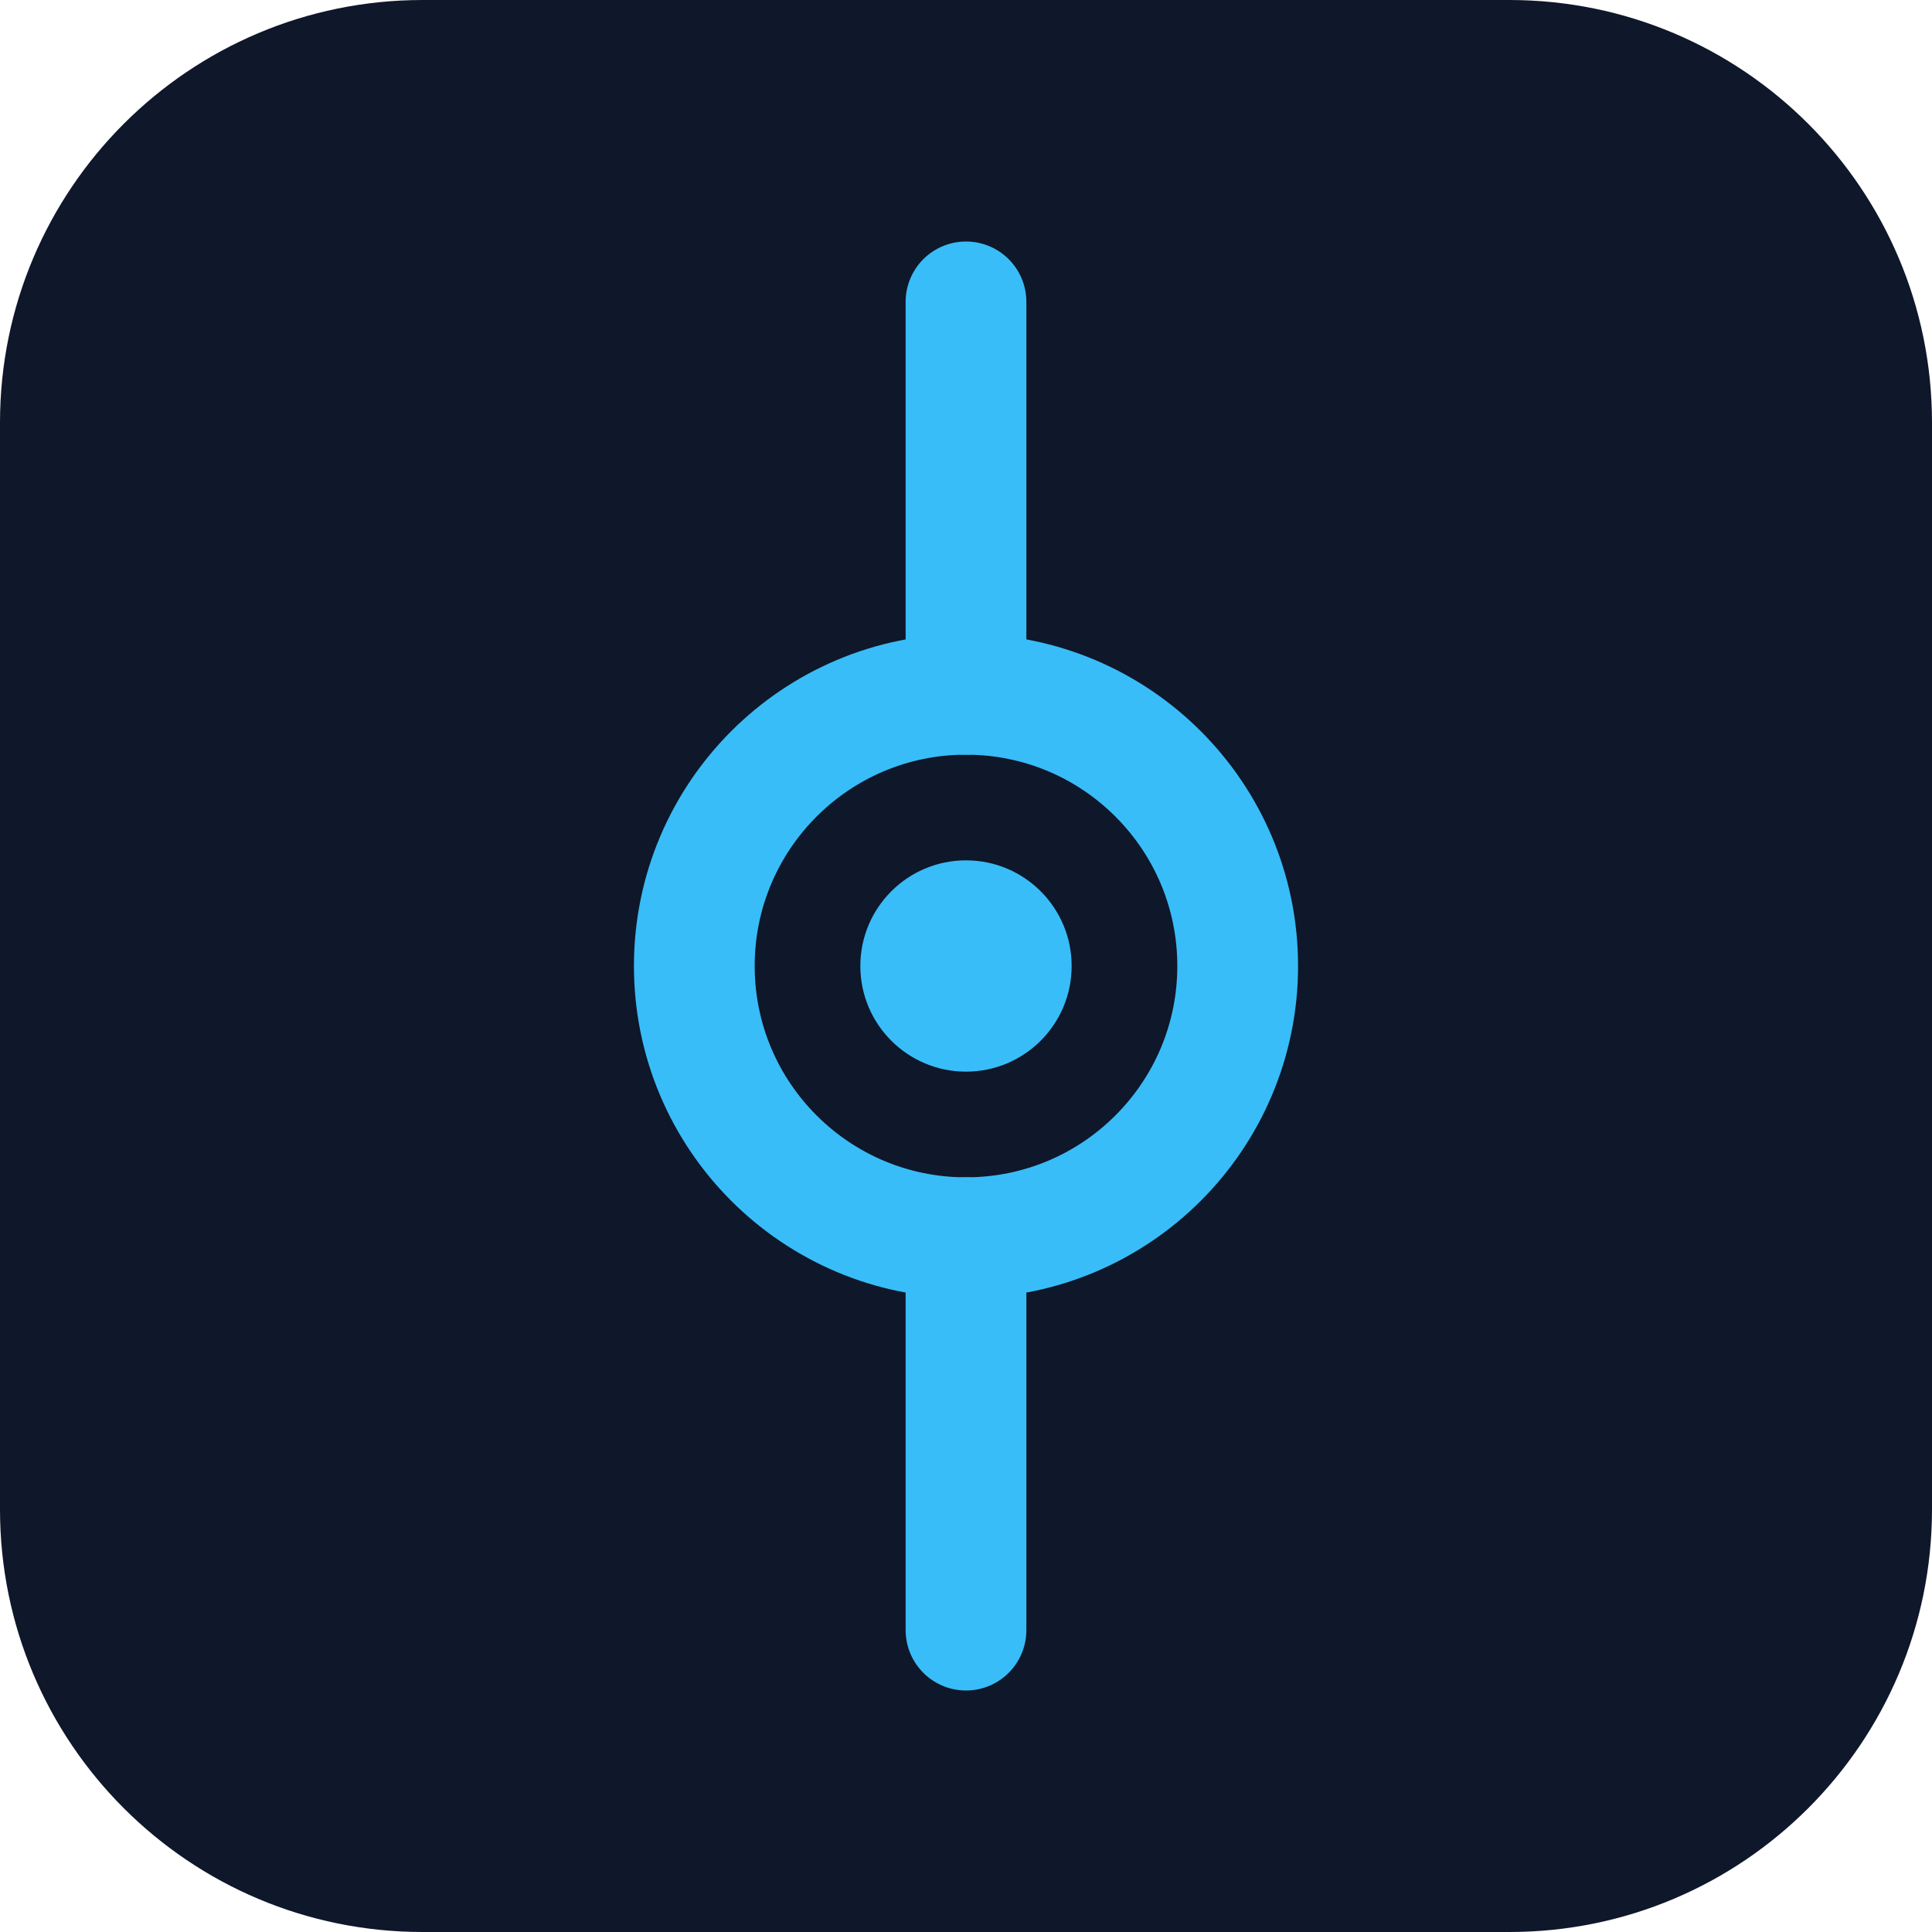
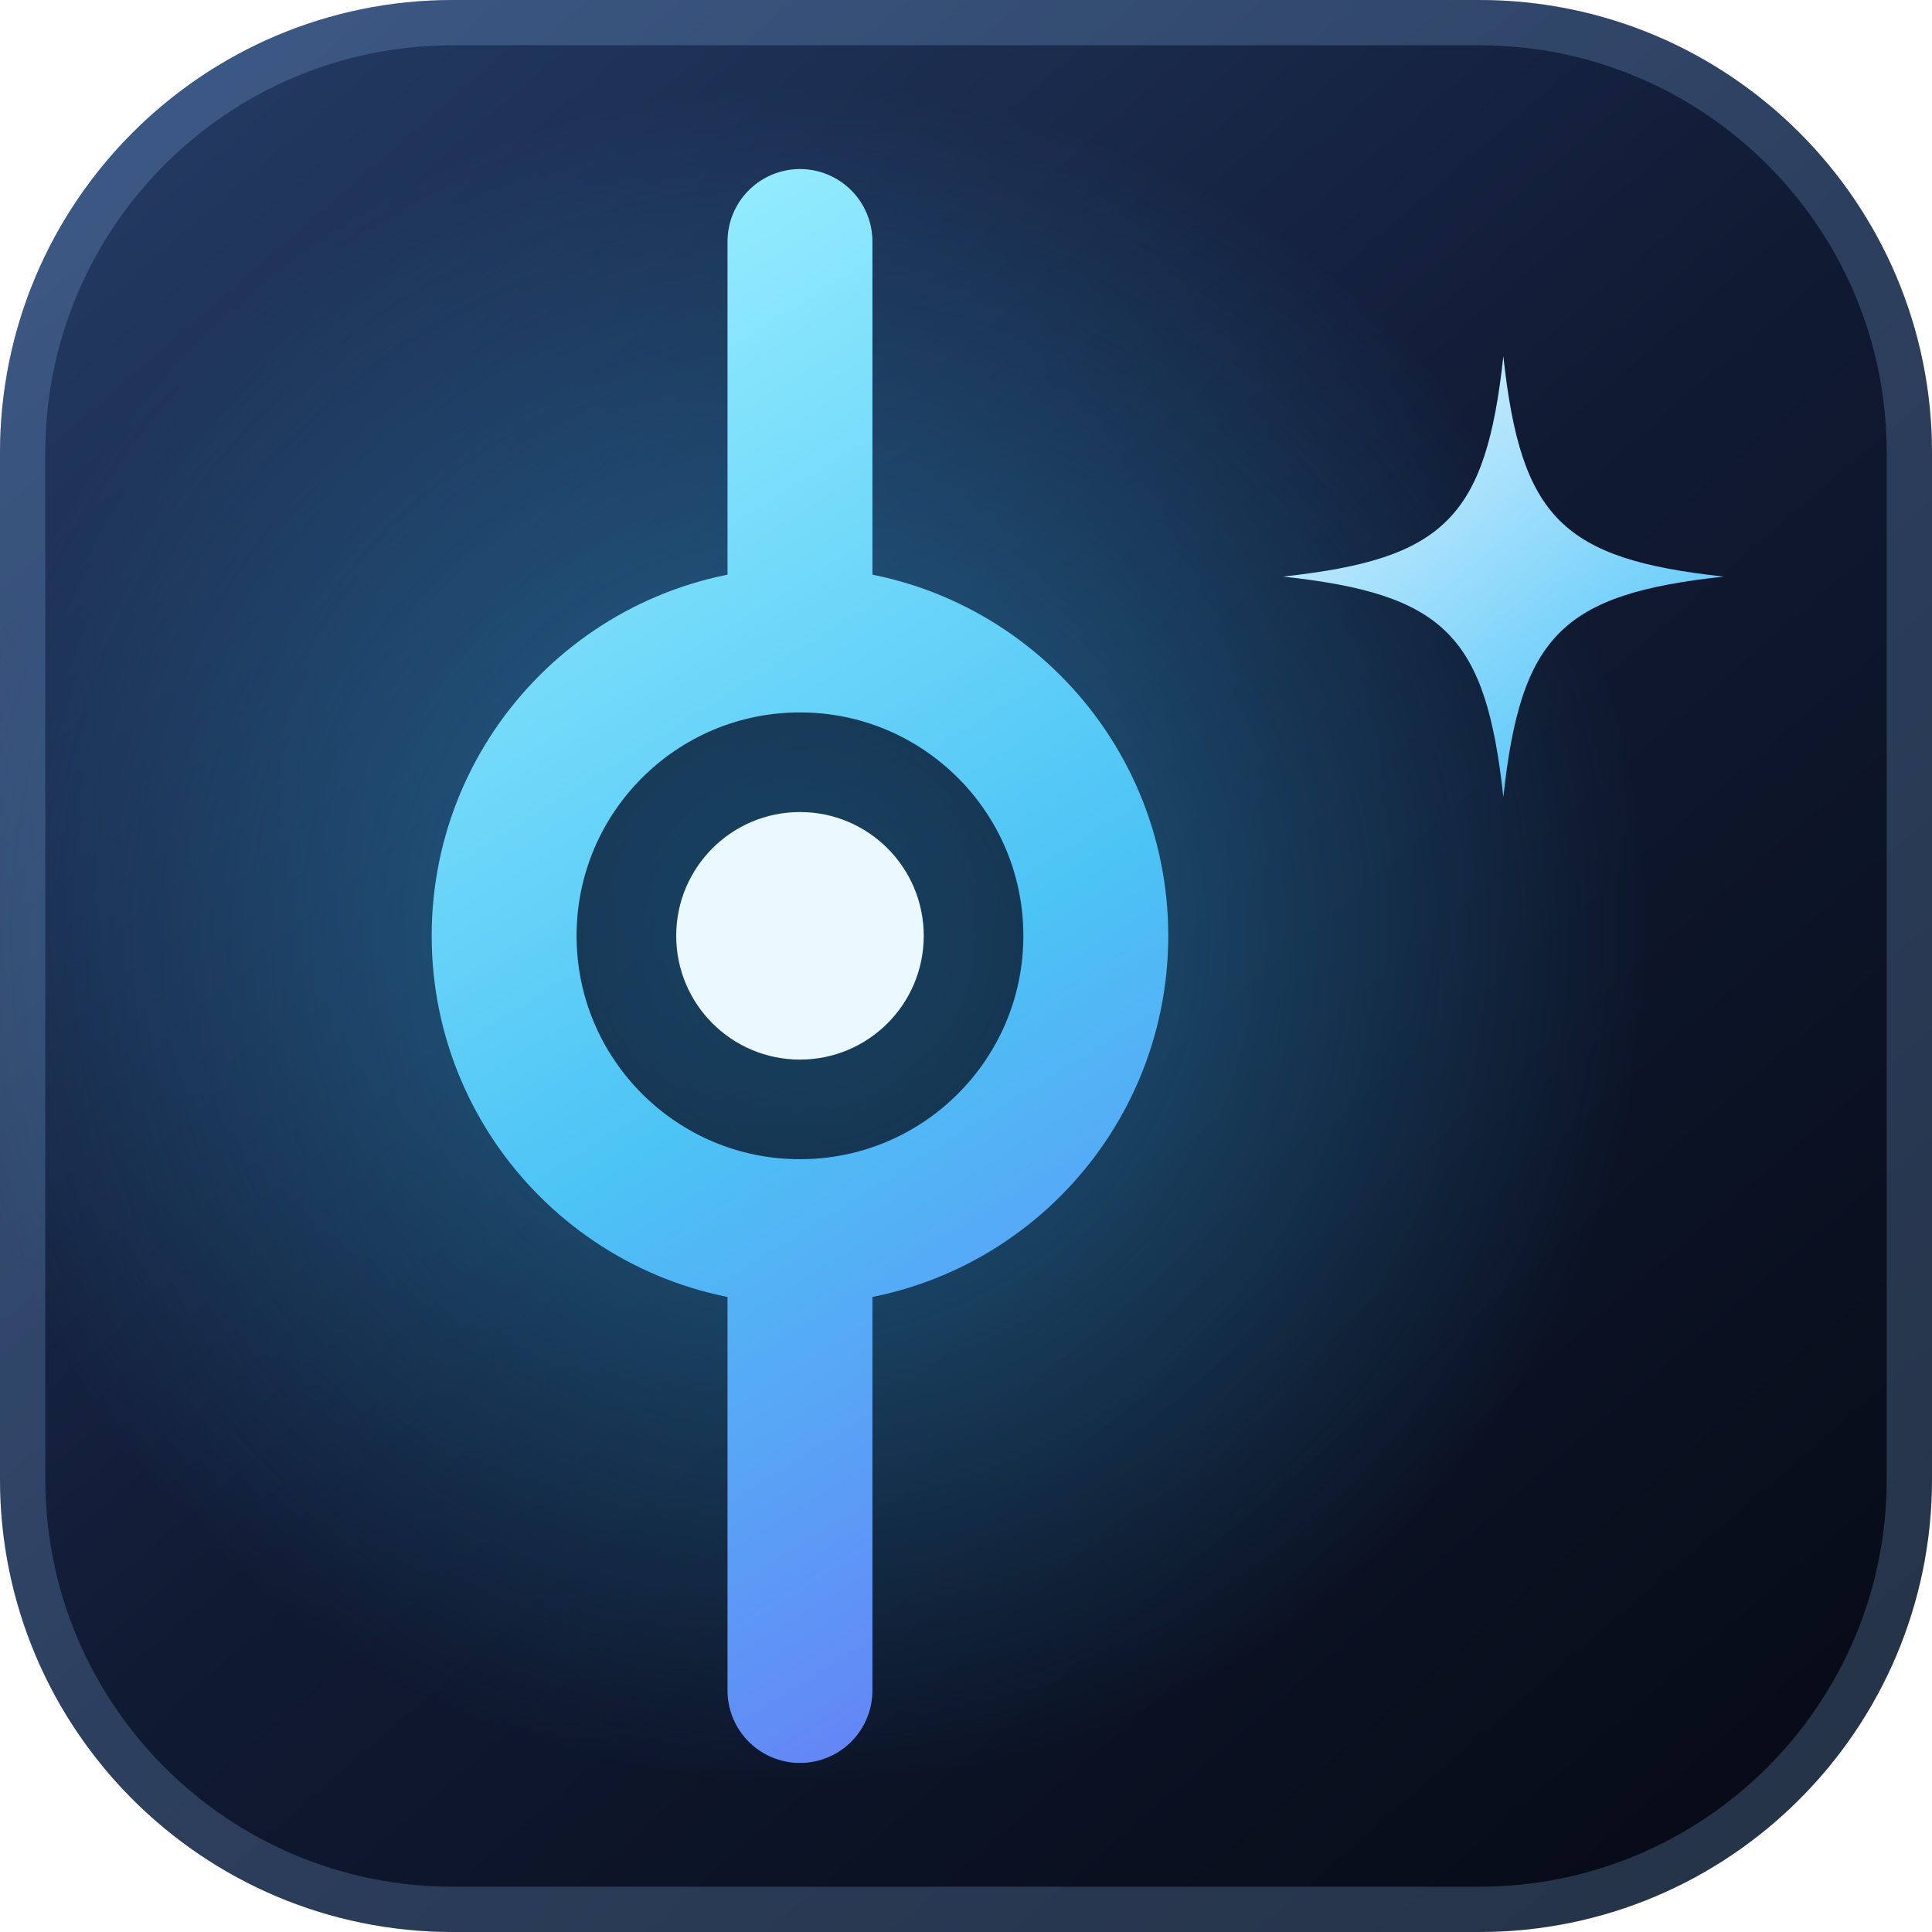
- <svg xmlns="http://www.w3.org/2000/svg" viewBox="0 0 64 64" role="img" aria-label="Smart commit">
-   <rect width="64" height="64" rx="14" fill="#0f172a" />
-   <path d="M32 10v13M32 41v13" stroke="#38bdf8" stroke-width="4" stroke-linecap="round" />
-   <circle cx="32" cy="32" r="9" fill="none" stroke="#38bdf8" stroke-width="4" />
-   <circle cx="32" cy="32" r="3.5" fill="#38bdf8" />
+ <svg xmlns="http://www.w3.org/2000/svg" viewBox="0 0 64 64" width="64" height="64" role="img" aria-label="Smart commit">
+   <defs>
+     <linearGradient id="bg" x1="6" y1="2" x2="58" y2="62" gradientUnits="userSpaceOnUse">
+       <stop offset="0" stop-color="#233a63" />
+       <stop offset=".5" stop-color="#101a33" />
+       <stop offset="1" stop-color="#070b16" />
+     </linearGradient>
+     <linearGradient id="ink" x1="16" y1="8" x2="46" y2="56" gradientUnits="userSpaceOnUse">
+       <stop offset="0" stop-color="#9bf0ff" />
+       <stop offset=".5" stop-color="#4cc4f5" />
+       <stop offset="1" stop-color="#6d6ff7" />
+     </linearGradient>
+     <radialGradient id="halo" cx="0" cy="0" r="1" gradientUnits="userSpaceOnUse" gradientTransform="translate(26.5 31) rotate(45) scale(28)">
+       <stop offset="0" stop-color="#38bdf8" stop-opacity=".45" />
+       <stop offset="1" stop-color="#38bdf8" stop-opacity="0" />
+     </radialGradient>
+     <linearGradient id="spark" x1="43" y1="10" x2="57" y2="27" gradientUnits="userSpaceOnUse">
+       <stop offset="0" stop-color="#f0f9ff" />
+       <stop offset="1" stop-color="#38bdf8" />
+     </linearGradient>
+   </defs>
+   <rect width="64" height="64" rx="15" fill="url(#bg)" />
+   <rect x=".75" y=".75" width="62.5" height="62.5" rx="14.25" fill="none" stroke="#93c5fd" stroke-opacity=".22" stroke-width="1.5" />
+   <circle cx="26.5" cy="31" r="28" fill="url(#halo)" />
+   <path d="M26.5 8v13.2M26.5 40.8V56" stroke="url(#ink)" stroke-width="4.8" stroke-linecap="round" />
+   <circle cx="26.5" cy="31" r="9.8" fill="#0a1224" fill-opacity=".4" stroke="url(#ink)" stroke-width="4.8" />
+   <circle cx="26.5" cy="31" r="4.1" fill="#eaf8ff" />
+   <path d="M49.8 11.8c.58 5.35 1.95 6.72 7.3 7.3-5.35.58-6.72 1.95-7.3 7.3-.58-5.35-1.95-6.72-7.3-7.3 5.35-.58 6.72-1.95 7.3-7.3Z" fill="url(#spark)" />
</svg>
